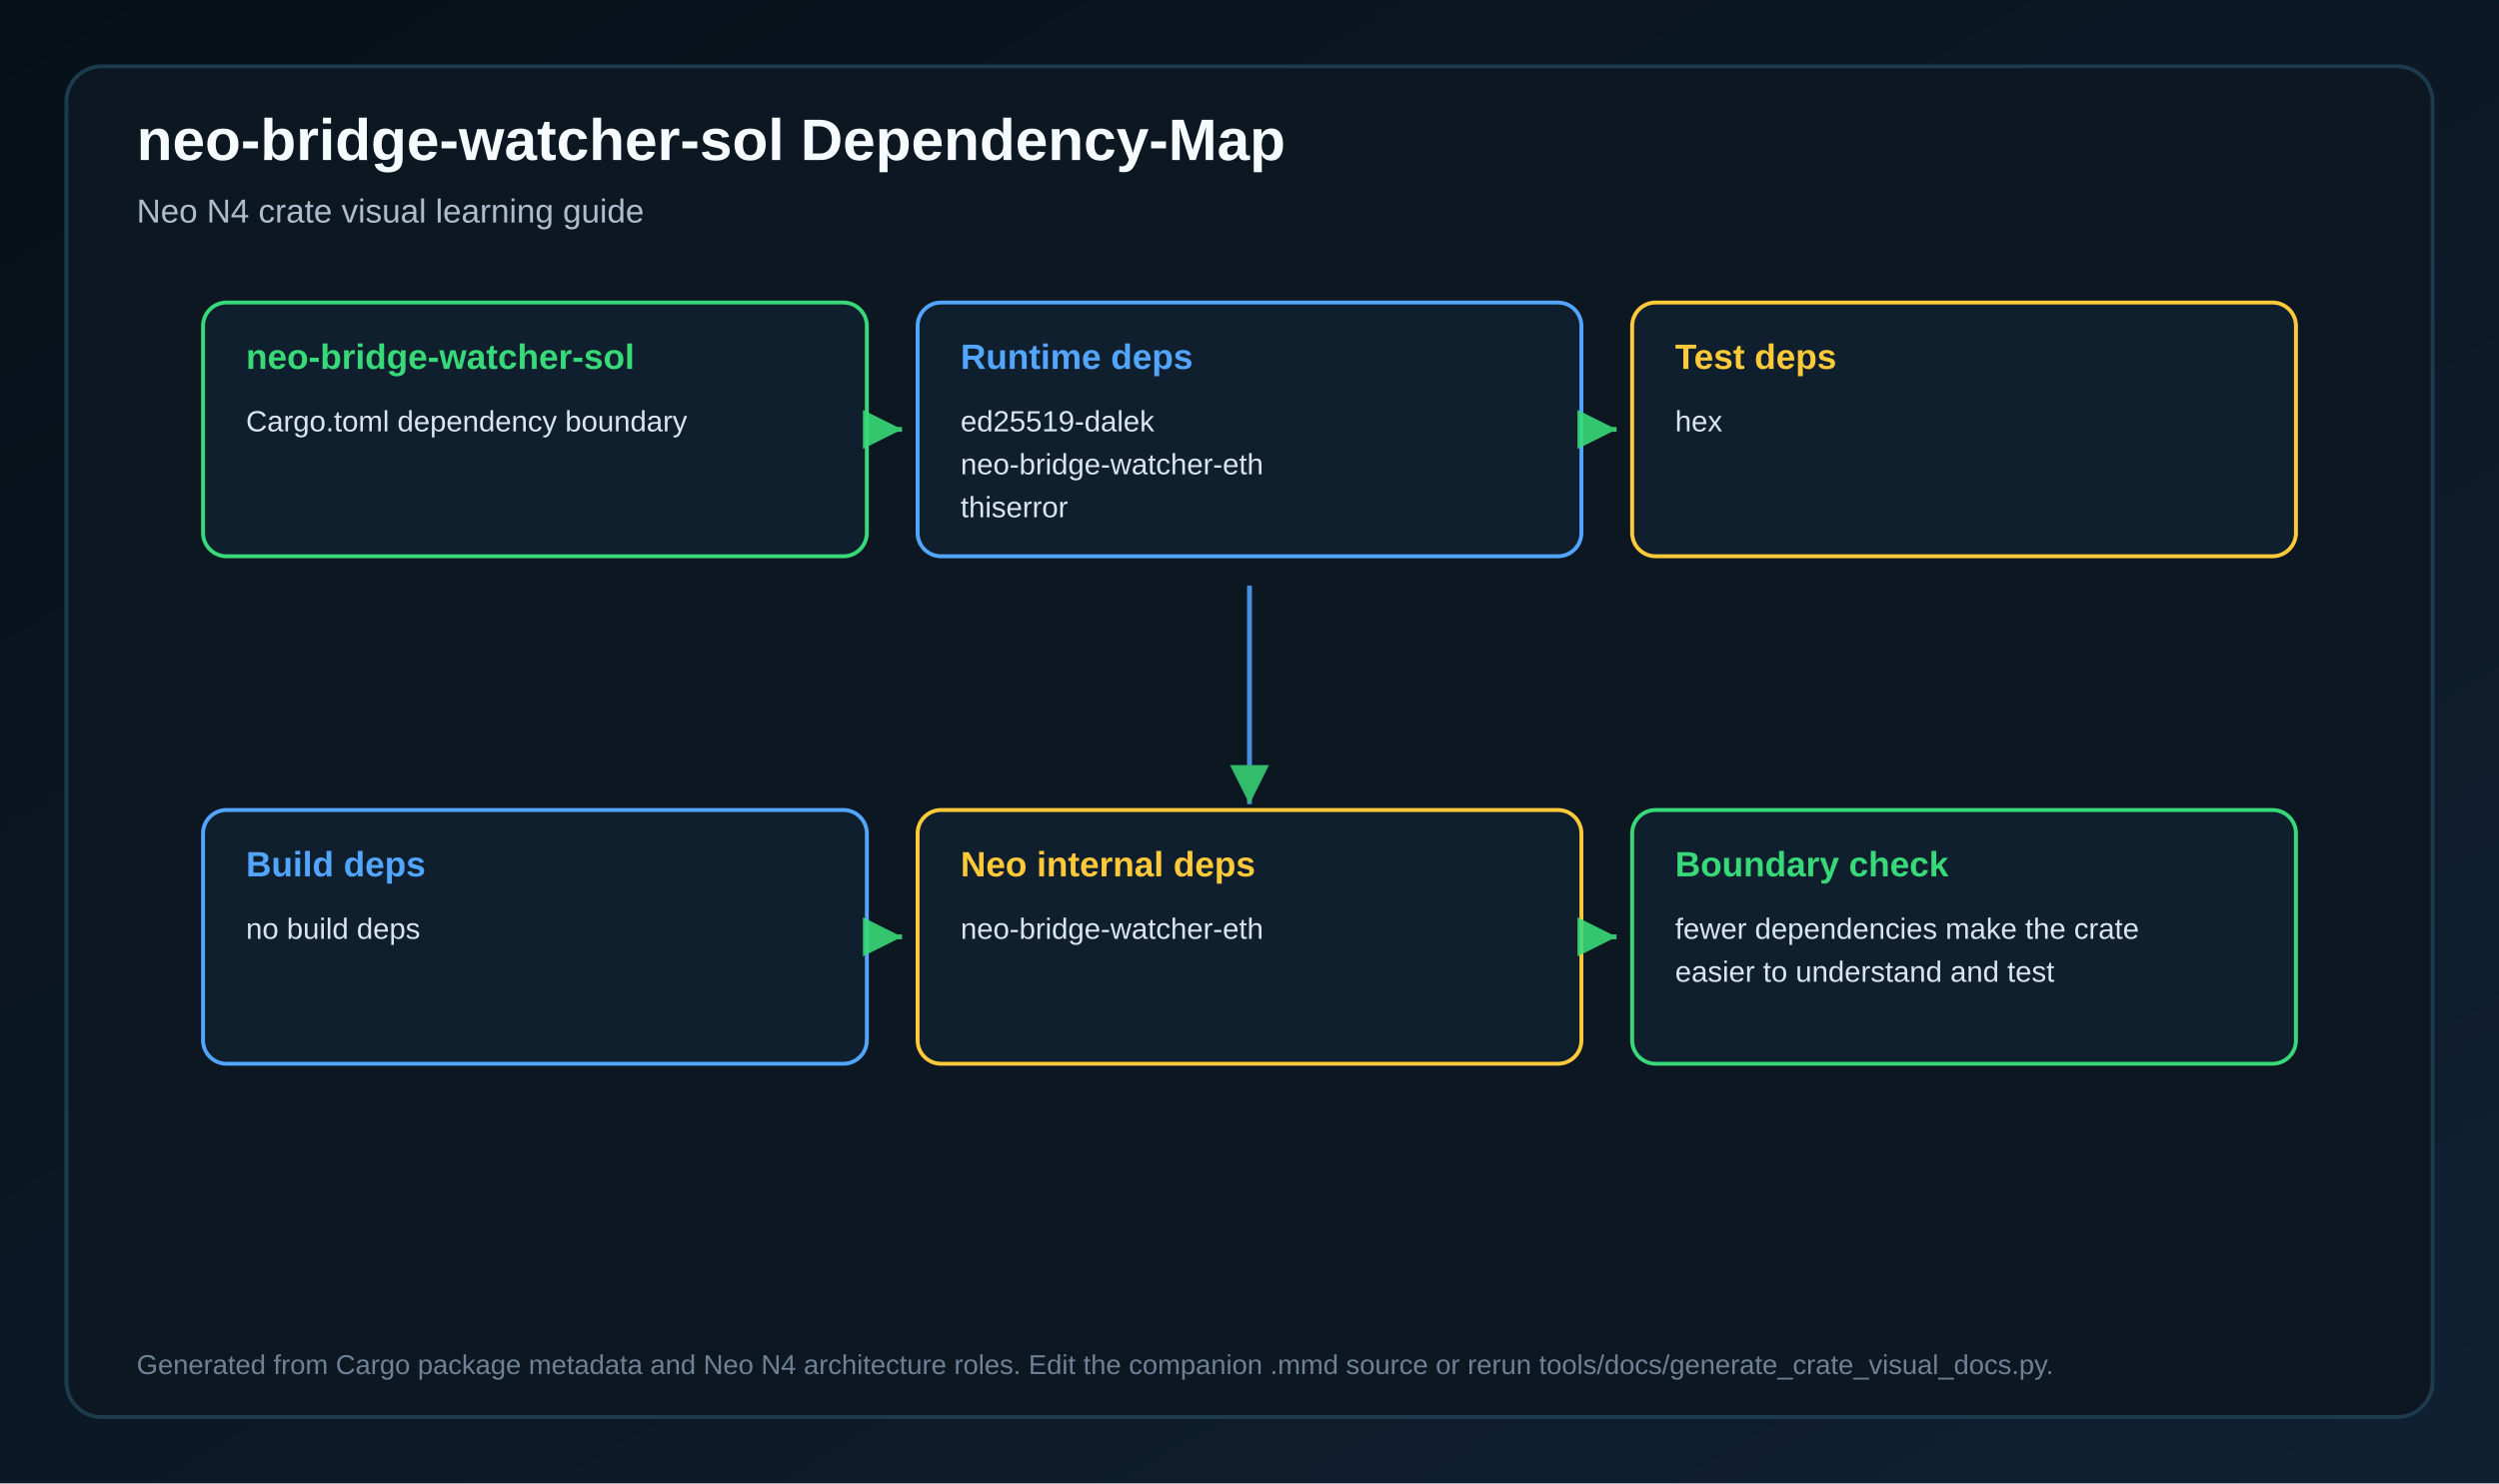
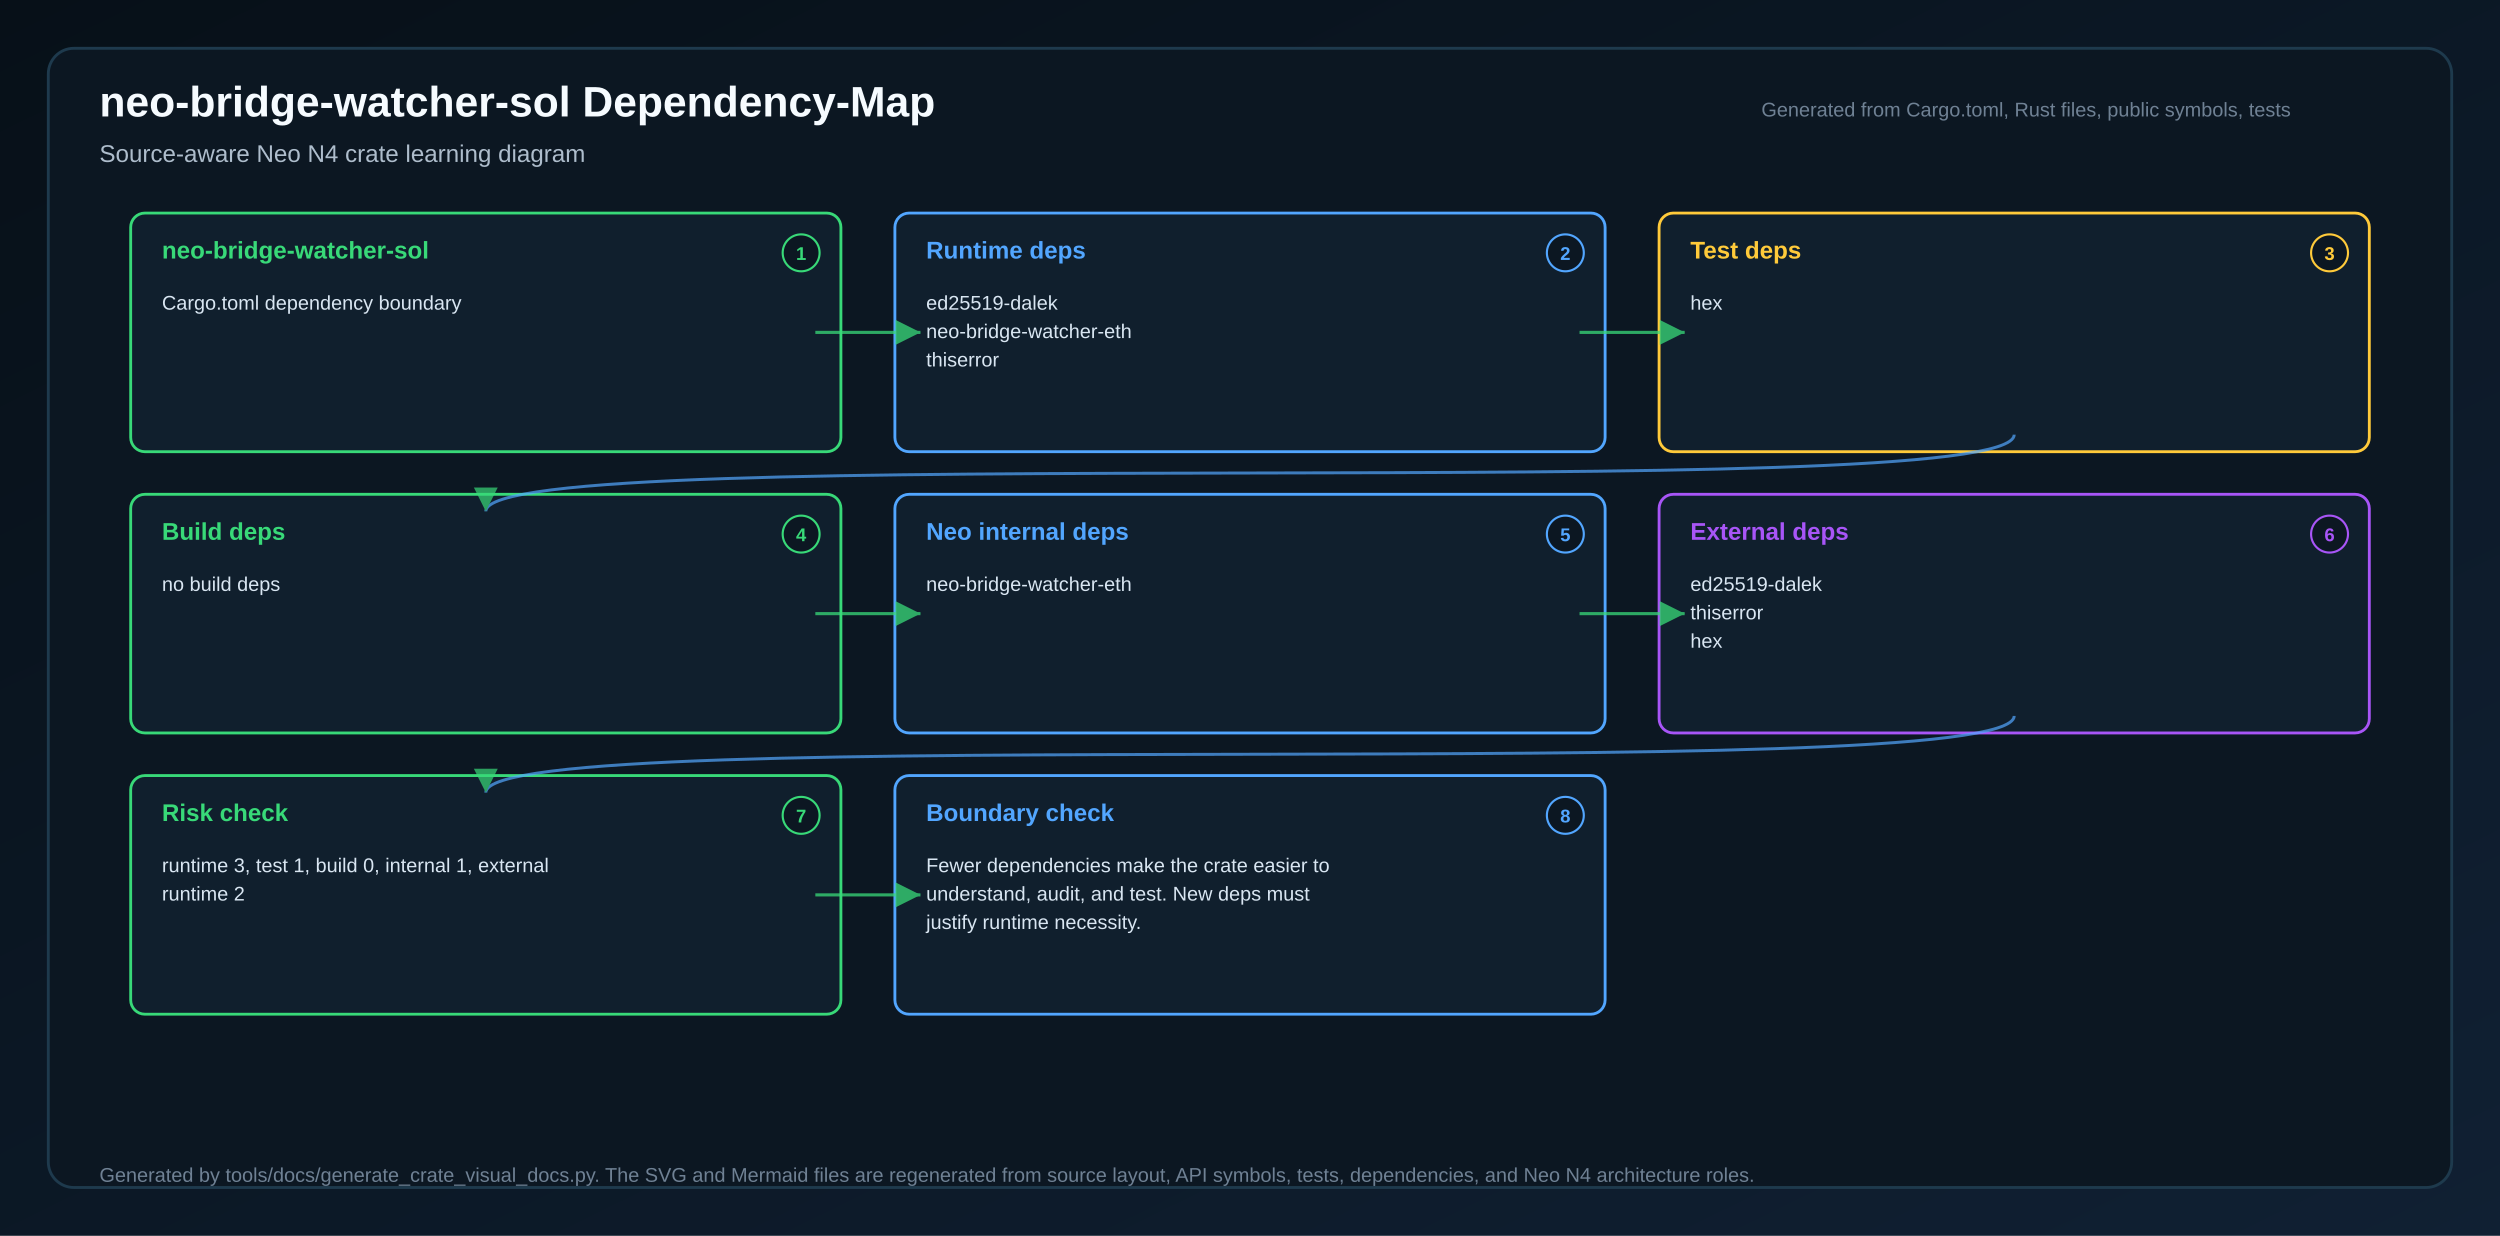
- <svg xmlns="http://www.w3.org/2000/svg" width="1280" height="760" viewBox="0 0 1280 760" role="img" aria-label="neo-bridge-watcher-sol Dependency-Map">
+ <svg xmlns="http://www.w3.org/2000/svg" width="1760" height="870" viewBox="0 0 1760 870" role="img" aria-label="neo-bridge-watcher-sol Dependency-Map">
  <defs>
    <linearGradient id="bg" x1="0" x2="1" y1="0" y2="1">
      <stop offset="0" stop-color="#071018" />
      <stop offset="1" stop-color="#102033" />
    </linearGradient>
    <marker id="arrow" markerWidth="12" markerHeight="12" refX="10" refY="6" orient="auto">
      <path d="M2,2 L10,6 L2,10 Z" fill="#38d978" />
    </marker>
  </defs>
-   <rect x="0" y="0" width="1280" height="760" fill="url(#bg)" />
-   <rect x="34" y="34" width="1212" height="692" rx="18" fill="#0c1722" stroke="#1e3a4d" stroke-width="2" />
+   <rect x="0" y="0" width="1760" height="870" fill="url(#bg)" />
+   <rect x="34" y="34" width="1692" height="802" rx="18" fill="#0c1722" stroke="#1e3a4d" stroke-width="2" />
  <text x="70" y="82" fill="#f6fbff" font-size="30" font-family="Segoe UI, Arial, sans-serif" font-weight="700">neo-bridge-watcher-sol Dependency-Map</text>
-   <text x="70" y="114" fill="#aebdcc" font-size="17" font-family="Segoe UI, Arial, sans-serif">Neo N4 crate visual learning guide</text>
-   <rect x="104" y="155" width="340" height="130" rx="12" fill="#101f2d" stroke="#38d978" stroke-width="2" />
-   <text x="126" y="189" fill="#38d978" font-size="18" font-family="Segoe UI, Arial, sans-serif" font-weight="700">neo-bridge-watcher-sol</text>
-   <text x="126" y="221" fill="#d9e6f2" font-size="15" font-family="Segoe UI, Arial, sans-serif">Cargo.toml dependency boundary</text>
-   <rect x="470" y="155" width="340" height="130" rx="12" fill="#101f2d" stroke="#52a6ff" stroke-width="2" />
-   <text x="492" y="189" fill="#52a6ff" font-size="18" font-family="Segoe UI, Arial, sans-serif" font-weight="700">Runtime deps</text>
-   <text x="492" y="221" fill="#d9e6f2" font-size="15" font-family="Segoe UI, Arial, sans-serif">ed25519-dalek</text>
-   <text x="492" y="243" fill="#d9e6f2" font-size="15" font-family="Segoe UI, Arial, sans-serif">neo-bridge-watcher-eth</text>
-   <text x="492" y="265" fill="#d9e6f2" font-size="15" font-family="Segoe UI, Arial, sans-serif">thiserror</text>
-   <line x1="452" y1="220" x2="462" y2="220" stroke="#38d978" stroke-width="2.5" marker-end="url(#arrow)" opacity="0.9" />
-   <rect x="836" y="155" width="340" height="130" rx="12" fill="#101f2d" stroke="#ffca3a" stroke-width="2" />
-   <text x="858" y="189" fill="#ffca3a" font-size="18" font-family="Segoe UI, Arial, sans-serif" font-weight="700">Test deps</text>
-   <text x="858" y="221" fill="#d9e6f2" font-size="15" font-family="Segoe UI, Arial, sans-serif">hex</text>
-   <line x1="818" y1="220" x2="828" y2="220" stroke="#38d978" stroke-width="2.5" marker-end="url(#arrow)" opacity="0.9" />
-   <rect x="104" y="415" width="340" height="130" rx="12" fill="#101f2d" stroke="#52a6ff" stroke-width="2" />
-   <text x="126" y="449" fill="#52a6ff" font-size="18" font-family="Segoe UI, Arial, sans-serif" font-weight="700">Build deps</text>
-   <text x="126" y="481" fill="#d9e6f2" font-size="15" font-family="Segoe UI, Arial, sans-serif">no build deps</text>
-   <rect x="470" y="415" width="340" height="130" rx="12" fill="#101f2d" stroke="#ffca3a" stroke-width="2" />
-   <text x="492" y="449" fill="#ffca3a" font-size="18" font-family="Segoe UI, Arial, sans-serif" font-weight="700">Neo internal deps</text>
-   <text x="492" y="481" fill="#d9e6f2" font-size="15" font-family="Segoe UI, Arial, sans-serif">neo-bridge-watcher-eth</text>
-   <line x1="452" y1="480" x2="462" y2="480" stroke="#38d978" stroke-width="2.5" marker-end="url(#arrow)" opacity="0.9" />
-   <rect x="836" y="415" width="340" height="130" rx="12" fill="#101f2d" stroke="#38d978" stroke-width="2" />
-   <text x="858" y="449" fill="#38d978" font-size="18" font-family="Segoe UI, Arial, sans-serif" font-weight="700">Boundary check</text>
-   <text x="858" y="481" fill="#d9e6f2" font-size="15" font-family="Segoe UI, Arial, sans-serif">fewer dependencies make the crate</text>
-   <text x="858" y="503" fill="#d9e6f2" font-size="15" font-family="Segoe UI, Arial, sans-serif">easier to understand and test</text>
-   <line x1="818" y1="480" x2="828" y2="480" stroke="#38d978" stroke-width="2.5" marker-end="url(#arrow)" opacity="0.9" />
-   <path d="M640 300 C640 350 640 370 640 412" stroke="#52a6ff" stroke-width="2.5" fill="none" marker-end="url(#arrow)" opacity="0.85" />
-   <text x="70" y="704" fill="#6f8194" font-size="14" font-family="Segoe UI, Arial, sans-serif">Generated from Cargo package metadata and Neo N4 architecture roles. Edit the companion .mmd source or rerun tools/docs/generate_crate_visual_docs.py.</text>
+   <text x="70" y="114" fill="#aebdcc" font-size="17" font-family="Segoe UI, Arial, sans-serif">Source-aware Neo N4 crate learning diagram</text>
+   <text x="1240" y="82" fill="#6f8194" font-size="14" font-family="Segoe UI, Arial, sans-serif">Generated from Cargo.toml, Rust files, public symbols, tests</text>
+   <rect x="92" y="150" width="500" height="168" rx="10" fill="#101f2d" stroke="#38d978" stroke-width="2" />
+   <circle cx="564" cy="178" r="13" fill="#0c1722" stroke="#38d978" stroke-width="1.5" />
+   <text x="564" y="183" text-anchor="middle" fill="#38d978" font-size="13" font-family="Segoe UI, Arial, sans-serif" font-weight="700">1</text>
+   <text x="114" y="182" fill="#38d978" font-size="17" font-family="Segoe UI, Arial, sans-serif" font-weight="700">neo-bridge-watcher-sol</text>
+   <text x="114" y="218" fill="#d9e6f2" font-size="14" font-family="Segoe UI, Arial, sans-serif">Cargo.toml dependency boundary</text>
+   <rect x="630" y="150" width="500" height="168" rx="10" fill="#101f2d" stroke="#52a6ff" stroke-width="2" />
+   <circle cx="1102" cy="178" r="13" fill="#0c1722" stroke="#52a6ff" stroke-width="1.5" />
+   <text x="1102" y="183" text-anchor="middle" fill="#52a6ff" font-size="13" font-family="Segoe UI, Arial, sans-serif" font-weight="700">2</text>
+   <text x="652" y="182" fill="#52a6ff" font-size="17" font-family="Segoe UI, Arial, sans-serif" font-weight="700">Runtime deps</text>
+   <text x="652" y="218" fill="#d9e6f2" font-size="14" font-family="Segoe UI, Arial, sans-serif">ed25519-dalek</text>
+   <text x="652" y="238" fill="#d9e6f2" font-size="14" font-family="Segoe UI, Arial, sans-serif">neo-bridge-watcher-eth</text>
+   <text x="652" y="258" fill="#d9e6f2" font-size="14" font-family="Segoe UI, Arial, sans-serif">thiserror</text>
+   <rect x="1168" y="150" width="500" height="168" rx="10" fill="#101f2d" stroke="#ffca3a" stroke-width="2" />
+   <circle cx="1640" cy="178" r="13" fill="#0c1722" stroke="#ffca3a" stroke-width="1.5" />
+   <text x="1640" y="183" text-anchor="middle" fill="#ffca3a" font-size="13" font-family="Segoe UI, Arial, sans-serif" font-weight="700">3</text>
+   <text x="1190" y="182" fill="#ffca3a" font-size="17" font-family="Segoe UI, Arial, sans-serif" font-weight="700">Test deps</text>
+   <text x="1190" y="218" fill="#d9e6f2" font-size="14" font-family="Segoe UI, Arial, sans-serif">hex</text>
+   <rect x="92" y="348" width="500" height="168" rx="10" fill="#101f2d" stroke="#38d978" stroke-width="2" />
+   <circle cx="564" cy="376" r="13" fill="#0c1722" stroke="#38d978" stroke-width="1.5" />
+   <text x="564" y="381" text-anchor="middle" fill="#38d978" font-size="13" font-family="Segoe UI, Arial, sans-serif" font-weight="700">4</text>
+   <text x="114" y="380" fill="#38d978" font-size="17" font-family="Segoe UI, Arial, sans-serif" font-weight="700">Build deps</text>
+   <text x="114" y="416" fill="#d9e6f2" font-size="14" font-family="Segoe UI, Arial, sans-serif">no build deps</text>
+   <rect x="630" y="348" width="500" height="168" rx="10" fill="#101f2d" stroke="#52a6ff" stroke-width="2" />
+   <circle cx="1102" cy="376" r="13" fill="#0c1722" stroke="#52a6ff" stroke-width="1.5" />
+   <text x="1102" y="381" text-anchor="middle" fill="#52a6ff" font-size="13" font-family="Segoe UI, Arial, sans-serif" font-weight="700">5</text>
+   <text x="652" y="380" fill="#52a6ff" font-size="17" font-family="Segoe UI, Arial, sans-serif" font-weight="700">Neo internal deps</text>
+   <text x="652" y="416" fill="#d9e6f2" font-size="14" font-family="Segoe UI, Arial, sans-serif">neo-bridge-watcher-eth</text>
+   <rect x="1168" y="348" width="500" height="168" rx="10" fill="#101f2d" stroke="#a855f7" stroke-width="2" />
+   <circle cx="1640" cy="376" r="13" fill="#0c1722" stroke="#a855f7" stroke-width="1.5" />
+   <text x="1640" y="381" text-anchor="middle" fill="#a855f7" font-size="13" font-family="Segoe UI, Arial, sans-serif" font-weight="700">6</text>
+   <text x="1190" y="380" fill="#a855f7" font-size="17" font-family="Segoe UI, Arial, sans-serif" font-weight="700">External deps</text>
+   <text x="1190" y="416" fill="#d9e6f2" font-size="14" font-family="Segoe UI, Arial, sans-serif">ed25519-dalek</text>
+   <text x="1190" y="436" fill="#d9e6f2" font-size="14" font-family="Segoe UI, Arial, sans-serif">thiserror</text>
+   <text x="1190" y="456" fill="#d9e6f2" font-size="14" font-family="Segoe UI, Arial, sans-serif">hex</text>
+   <rect x="92" y="546" width="500" height="168" rx="10" fill="#101f2d" stroke="#38d978" stroke-width="2" />
+   <circle cx="564" cy="574" r="13" fill="#0c1722" stroke="#38d978" stroke-width="1.5" />
+   <text x="564" y="579" text-anchor="middle" fill="#38d978" font-size="13" font-family="Segoe UI, Arial, sans-serif" font-weight="700">7</text>
+   <text x="114" y="578" fill="#38d978" font-size="17" font-family="Segoe UI, Arial, sans-serif" font-weight="700">Risk check</text>
+   <text x="114" y="614" fill="#d9e6f2" font-size="14" font-family="Segoe UI, Arial, sans-serif">runtime 3, test 1, build 0, internal 1, external</text>
+   <text x="114" y="634" fill="#d9e6f2" font-size="14" font-family="Segoe UI, Arial, sans-serif">runtime 2</text>
+   <rect x="630" y="546" width="500" height="168" rx="10" fill="#101f2d" stroke="#52a6ff" stroke-width="2" />
+   <circle cx="1102" cy="574" r="13" fill="#0c1722" stroke="#52a6ff" stroke-width="1.5" />
+   <text x="1102" y="579" text-anchor="middle" fill="#52a6ff" font-size="13" font-family="Segoe UI, Arial, sans-serif" font-weight="700">8</text>
+   <text x="652" y="578" fill="#52a6ff" font-size="17" font-family="Segoe UI, Arial, sans-serif" font-weight="700">Boundary check</text>
+   <text x="652" y="614" fill="#d9e6f2" font-size="14" font-family="Segoe UI, Arial, sans-serif">Fewer dependencies make the crate easier to</text>
+   <text x="652" y="634" fill="#d9e6f2" font-size="14" font-family="Segoe UI, Arial, sans-serif">understand, audit, and test. New deps must</text>
+   <text x="652" y="654" fill="#d9e6f2" font-size="14" font-family="Segoe UI, Arial, sans-serif">justify runtime necessity.</text>
+   <line x1="574" y1="234" x2="648" y2="234" stroke="#38d978" stroke-width="2.2" marker-end="url(#arrow)" opacity="0.75" />
+   <line x1="1112" y1="234" x2="1186" y2="234" stroke="#38d978" stroke-width="2.2" marker-end="url(#arrow)" opacity="0.75" />
+   <line x1="574" y1="432" x2="648" y2="432" stroke="#38d978" stroke-width="2.2" marker-end="url(#arrow)" opacity="0.75" />
+   <line x1="1112" y1="432" x2="1186" y2="432" stroke="#38d978" stroke-width="2.2" marker-end="url(#arrow)" opacity="0.75" />
+   <line x1="574" y1="630" x2="648" y2="630" stroke="#38d978" stroke-width="2.2" marker-end="url(#arrow)" opacity="0.75" />
+   <path d="M1418 306 C1418 358, 342 308, 342 360" stroke="#52a6ff" stroke-width="2.1" fill="none" marker-end="url(#arrow)" opacity="0.7" />
+   <path d="M1418 504 C1418 556, 342 506, 342 558" stroke="#52a6ff" stroke-width="2.1" fill="none" marker-end="url(#arrow)" opacity="0.7" />
+   <text x="70" y="832" fill="#6f8194" font-size="14" font-family="Segoe UI, Arial, sans-serif">Generated by tools/docs/generate_crate_visual_docs.py. The SVG and Mermaid files are regenerated from source layout, API symbols, tests, dependencies, and Neo N4 architecture roles.</text>
</svg>
